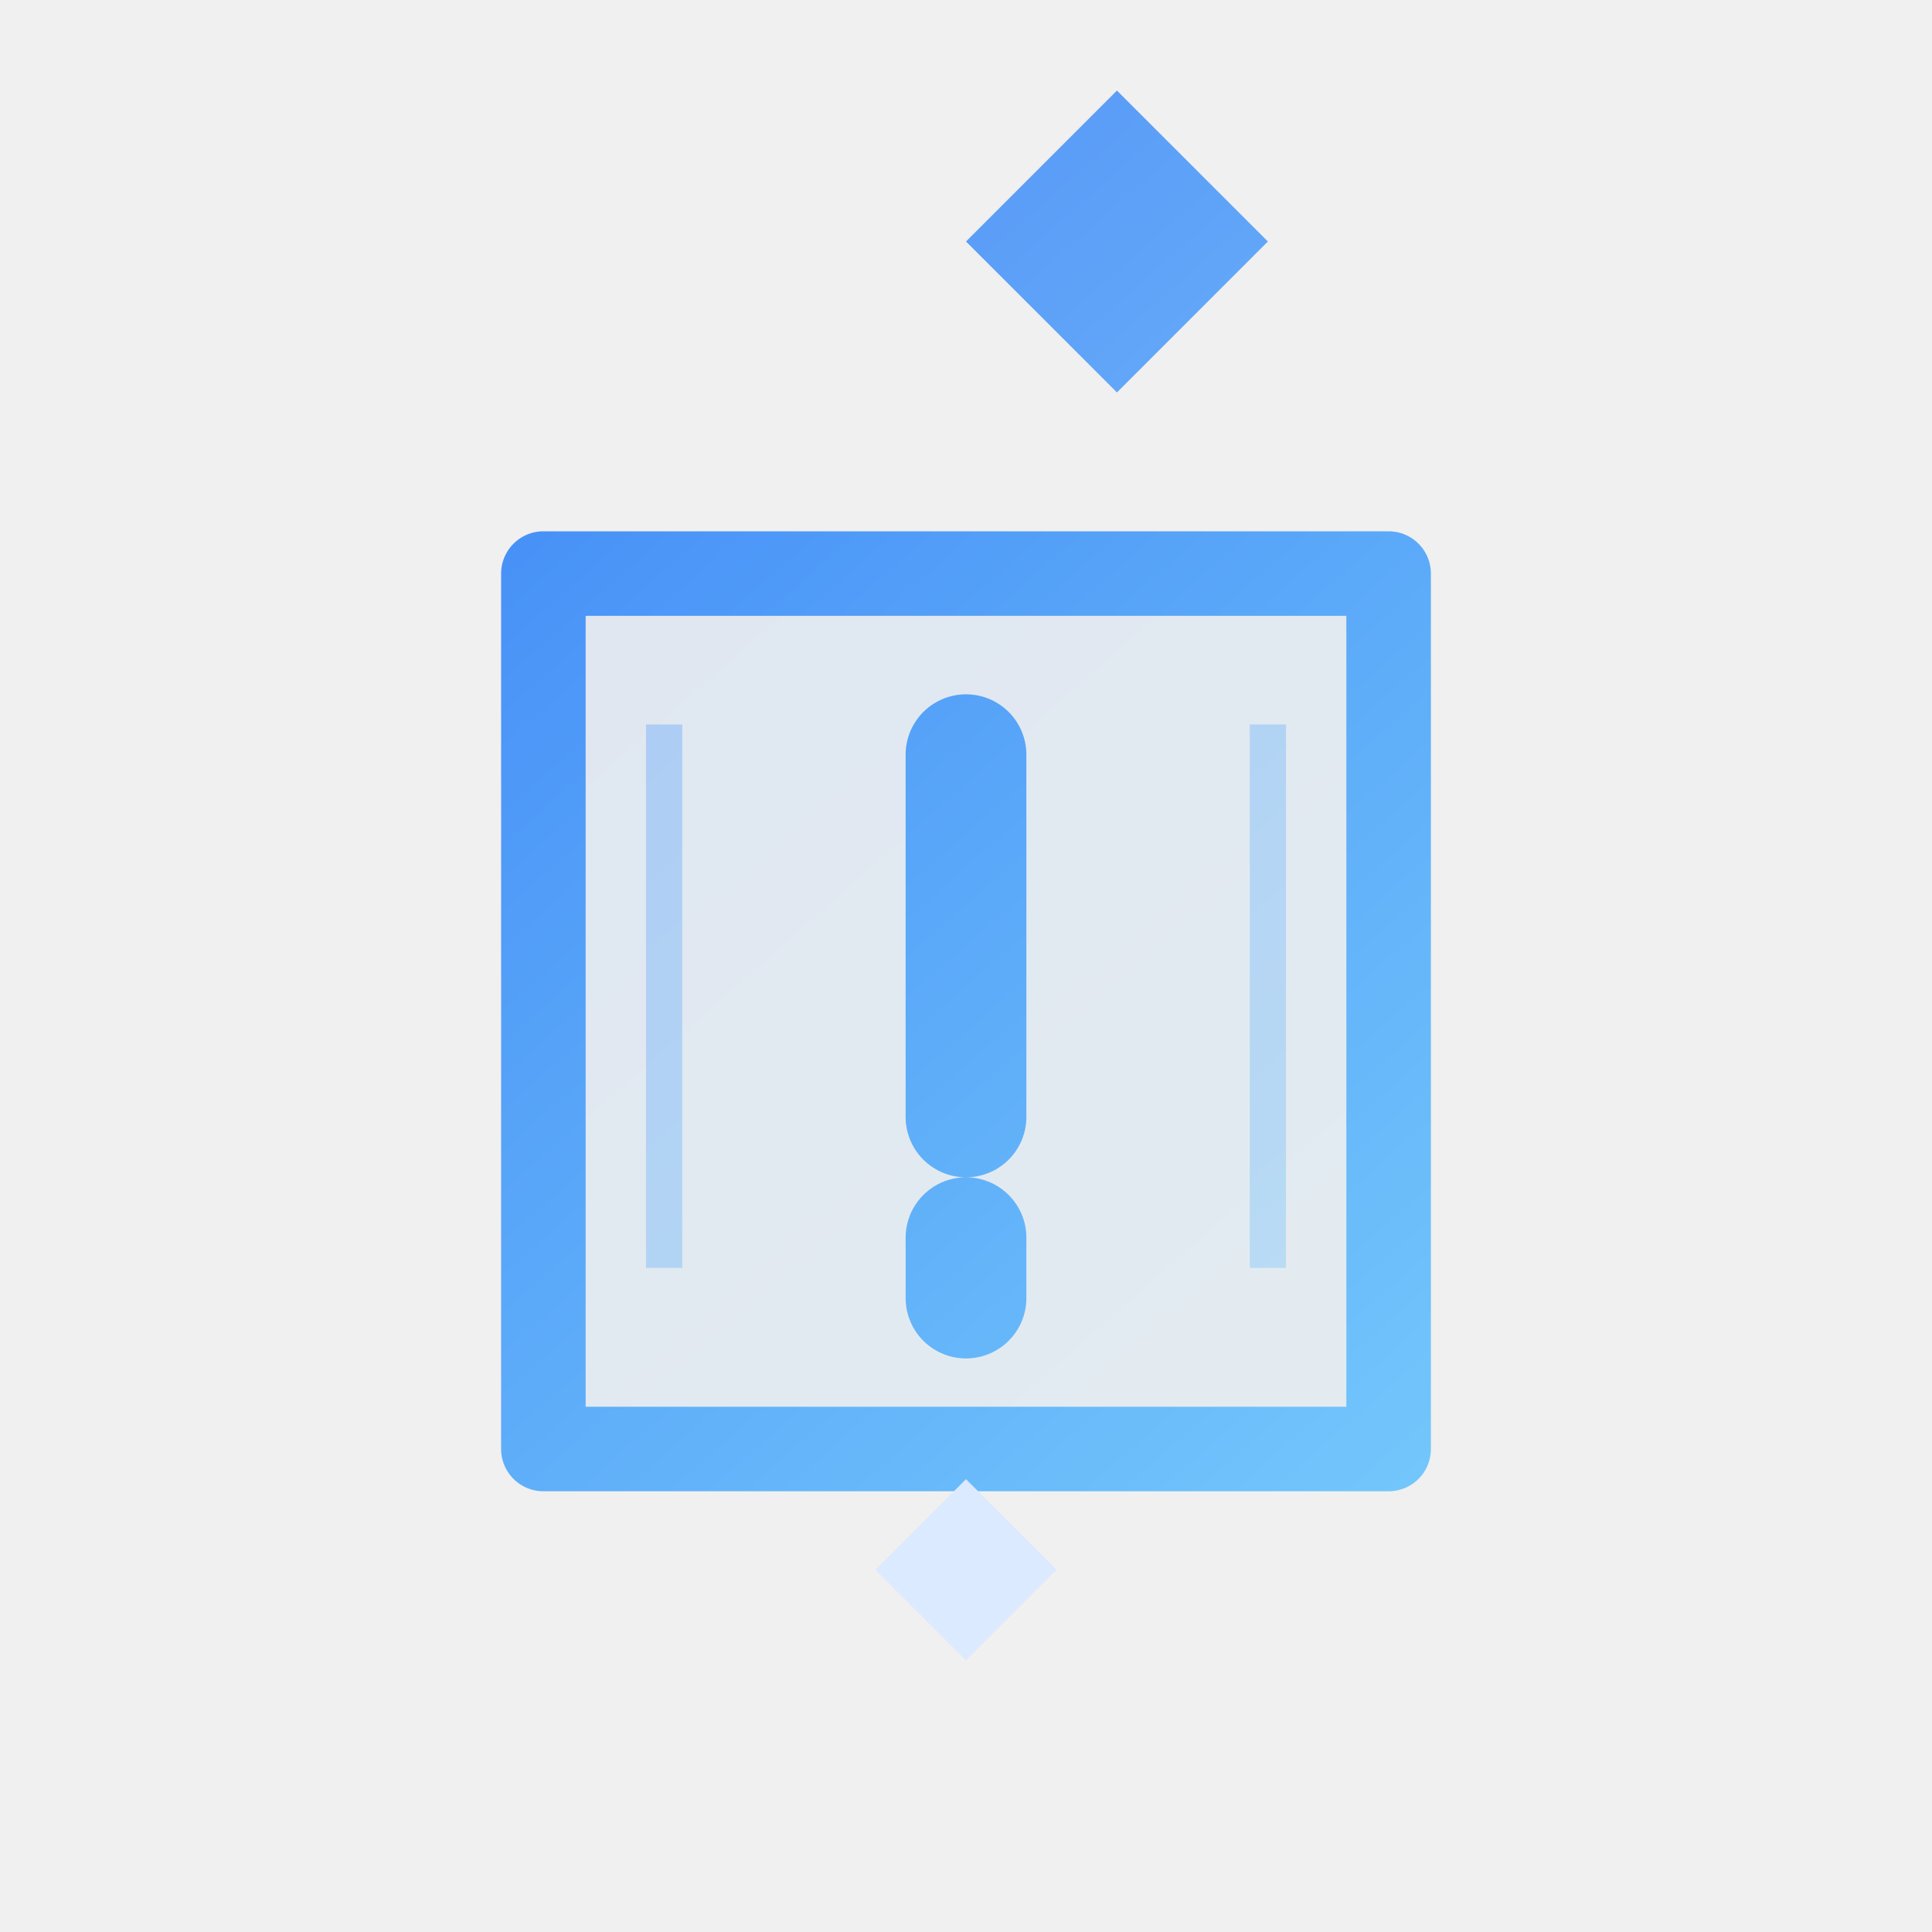
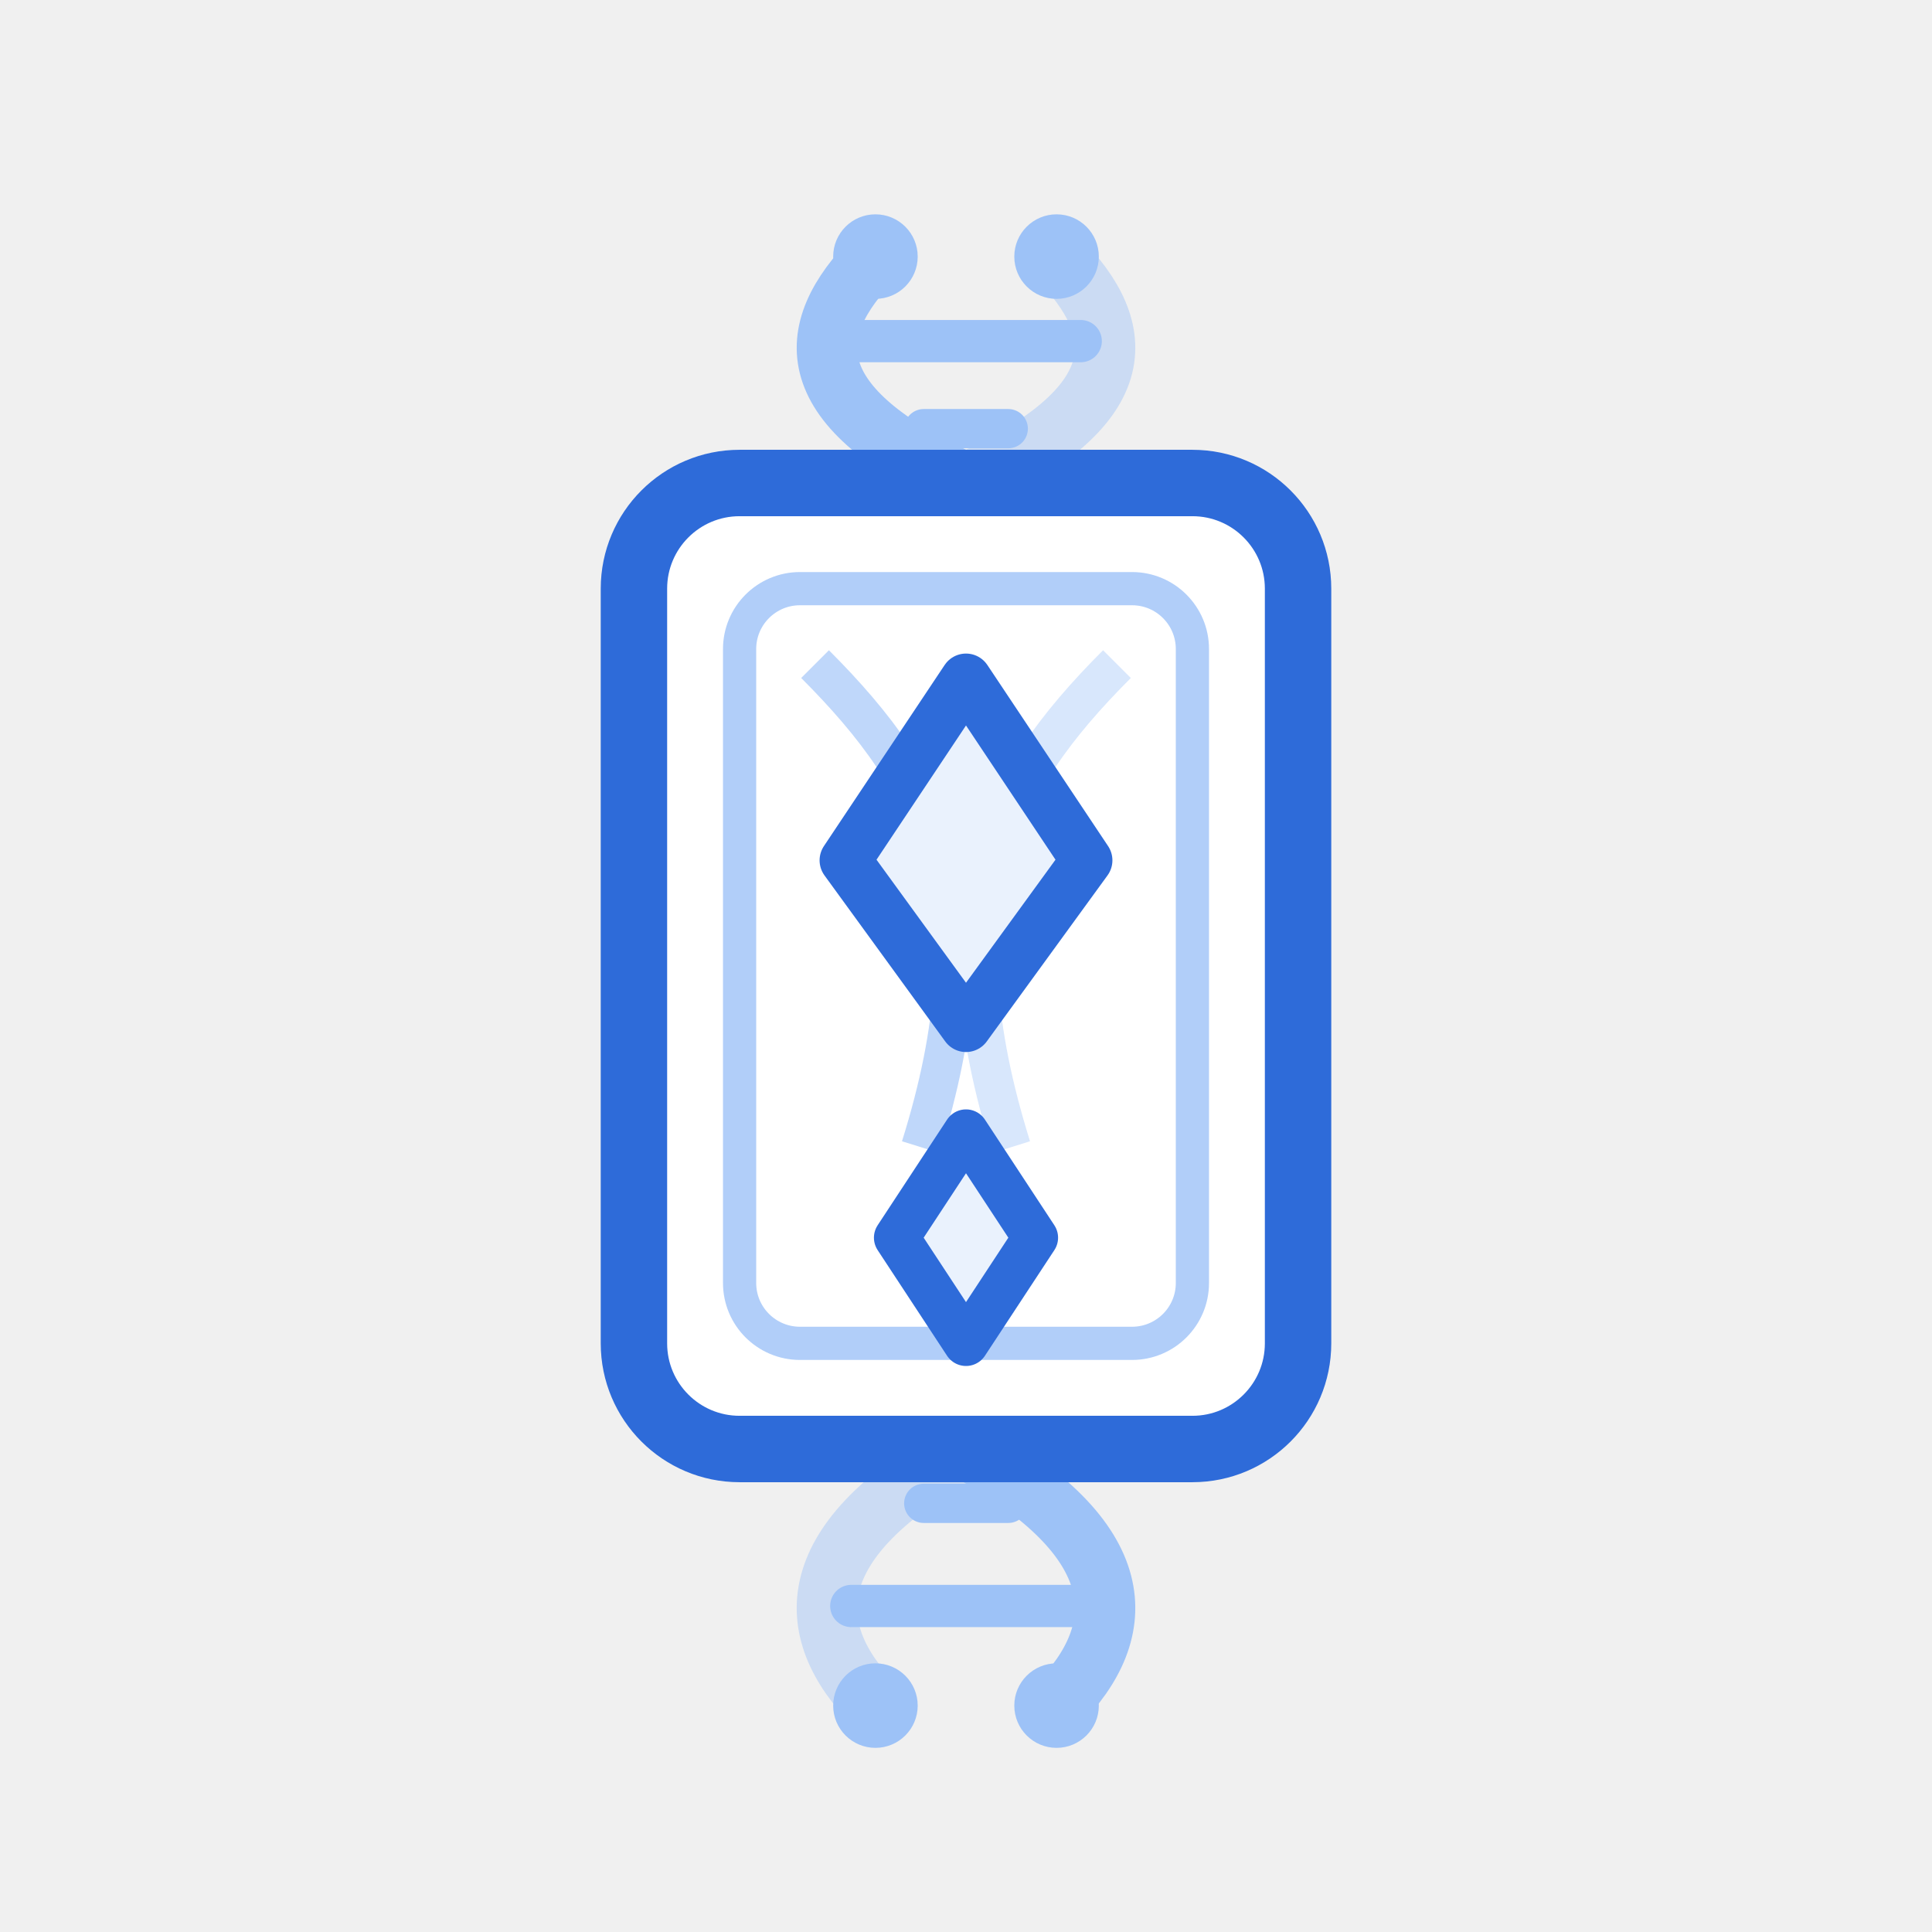
<svg xmlns="http://www.w3.org/2000/svg" viewBox="0 0 64 64">
  <defs>
-     <linearGradient id="g" x1="10" y1="7" x2="54" y2="57" gradientUnits="userSpaceOnUse">
-       <stop stop-color="#3B82F6" />
-       <stop offset="1" stop-color="#7DD3FC" />
+     <linearGradient id="p1" x1="22" y1="6" x2="42" y2="58">
+       <stop stop-color="#9DC2F7" />
+       <stop offset="1" stop-color="#1D4CB8" />
    </linearGradient>
  </defs>
-   <path d="M18 19h28v29H18z" fill="url(#g)" fill-opacity=".10" stroke="url(#g)" stroke-width="2.8" stroke-linejoin="round" />
-   <path d="M32 8l5-5 5 5-5 5z" fill="url(#g)" opacity=".9" />
-   <path d="M32 25v12M32 41v2" stroke="url(#g)" stroke-width="4" stroke-linecap="round" />
-   <path d="M32 49l3 3-3 3-3-3z" fill="#DBEAFE" />
-   <path d="M22 24v18M42 24v18" stroke="url(#g)" stroke-width="1.2" opacity=".35" />
+   <g stroke-linecap="round" fill="none">
+     <path d="M29 8.5 C 26.5 11, 26.5 13.5, 32 16 C 40 22, 40 27, 32 32 C 24 37, 24 42, 32 48 C 37.5 51, 37.5 54, 35 56.5" stroke="url(#p1)" stroke-width="2" />
+     <path d="M35 8.5 C 37.5 11, 37.5 13.5, 32 16 C 24 22, 24 27, 32 32 C 40 37, 40 42, 32 48 C 26.5 51, 26.5 54, 29 56.5" stroke="url(#p1)" stroke-width="2" opacity="0.45" />
+     <path d="M28.2 11.3 L35.8 11.3" stroke="#9DC2F7" stroke-width="1.4" />
+     <path d="M30.6 14.2 L33.4 14.2" stroke="#9DC2F7" stroke-width="1.3" />
+     <path d="M30.6 49.8 L33.4 49.8" stroke="#9DC2F7" stroke-width="1.3" />
+     <path d="M28.2 53.2 L35.8 53.2" stroke="#9DC2F7" stroke-width="1.4" />
+   </g>
+   <circle cx="29" cy="8.5" r="1.4" fill="#9DC2F7" />
+   <circle cx="35" cy="8.5" r="1.4" fill="#9DC2F7" />
+   <circle cx="35" cy="56.5" r="1.4" fill="#9DC2F7" />
+   <circle cx="29" cy="56.5" r="1.4" fill="#9DC2F7" />
+   <rect x="21" y="16" width="22" height="32" rx="3.5" fill="#FFFFFF" stroke="#2E6BD9" stroke-width="2.2" />
+   <rect x="24.5" y="19.5" width="15" height="25" rx="2" fill="none" stroke="#9DC2F7" stroke-width="1.1" opacity="0.8" />
+   <path d="M27 22 C 31 26, 33 30, 30.5 38" fill="none" stroke="#9DC2F7" stroke-width="1.3" opacity="0.65" />
+   <path d="M37 22 C 33 26, 31 30, 33.5 38" fill="none" stroke="#9DC2F7" stroke-width="1.3" opacity="0.4" />
+   <path d="M32 22.5 L36 28.5 L32 34 L28 28.5 Z" fill="#EAF2FD" stroke="#2E6BD9" stroke-width="1.7" stroke-linejoin="round" />
+   <path d="M32 37.5 L34.3 41 L32 44.5 L29.7 41 Z" fill="#EAF2FD" stroke="#2E6BD9" stroke-width="1.5" stroke-linejoin="round" />
</svg>
